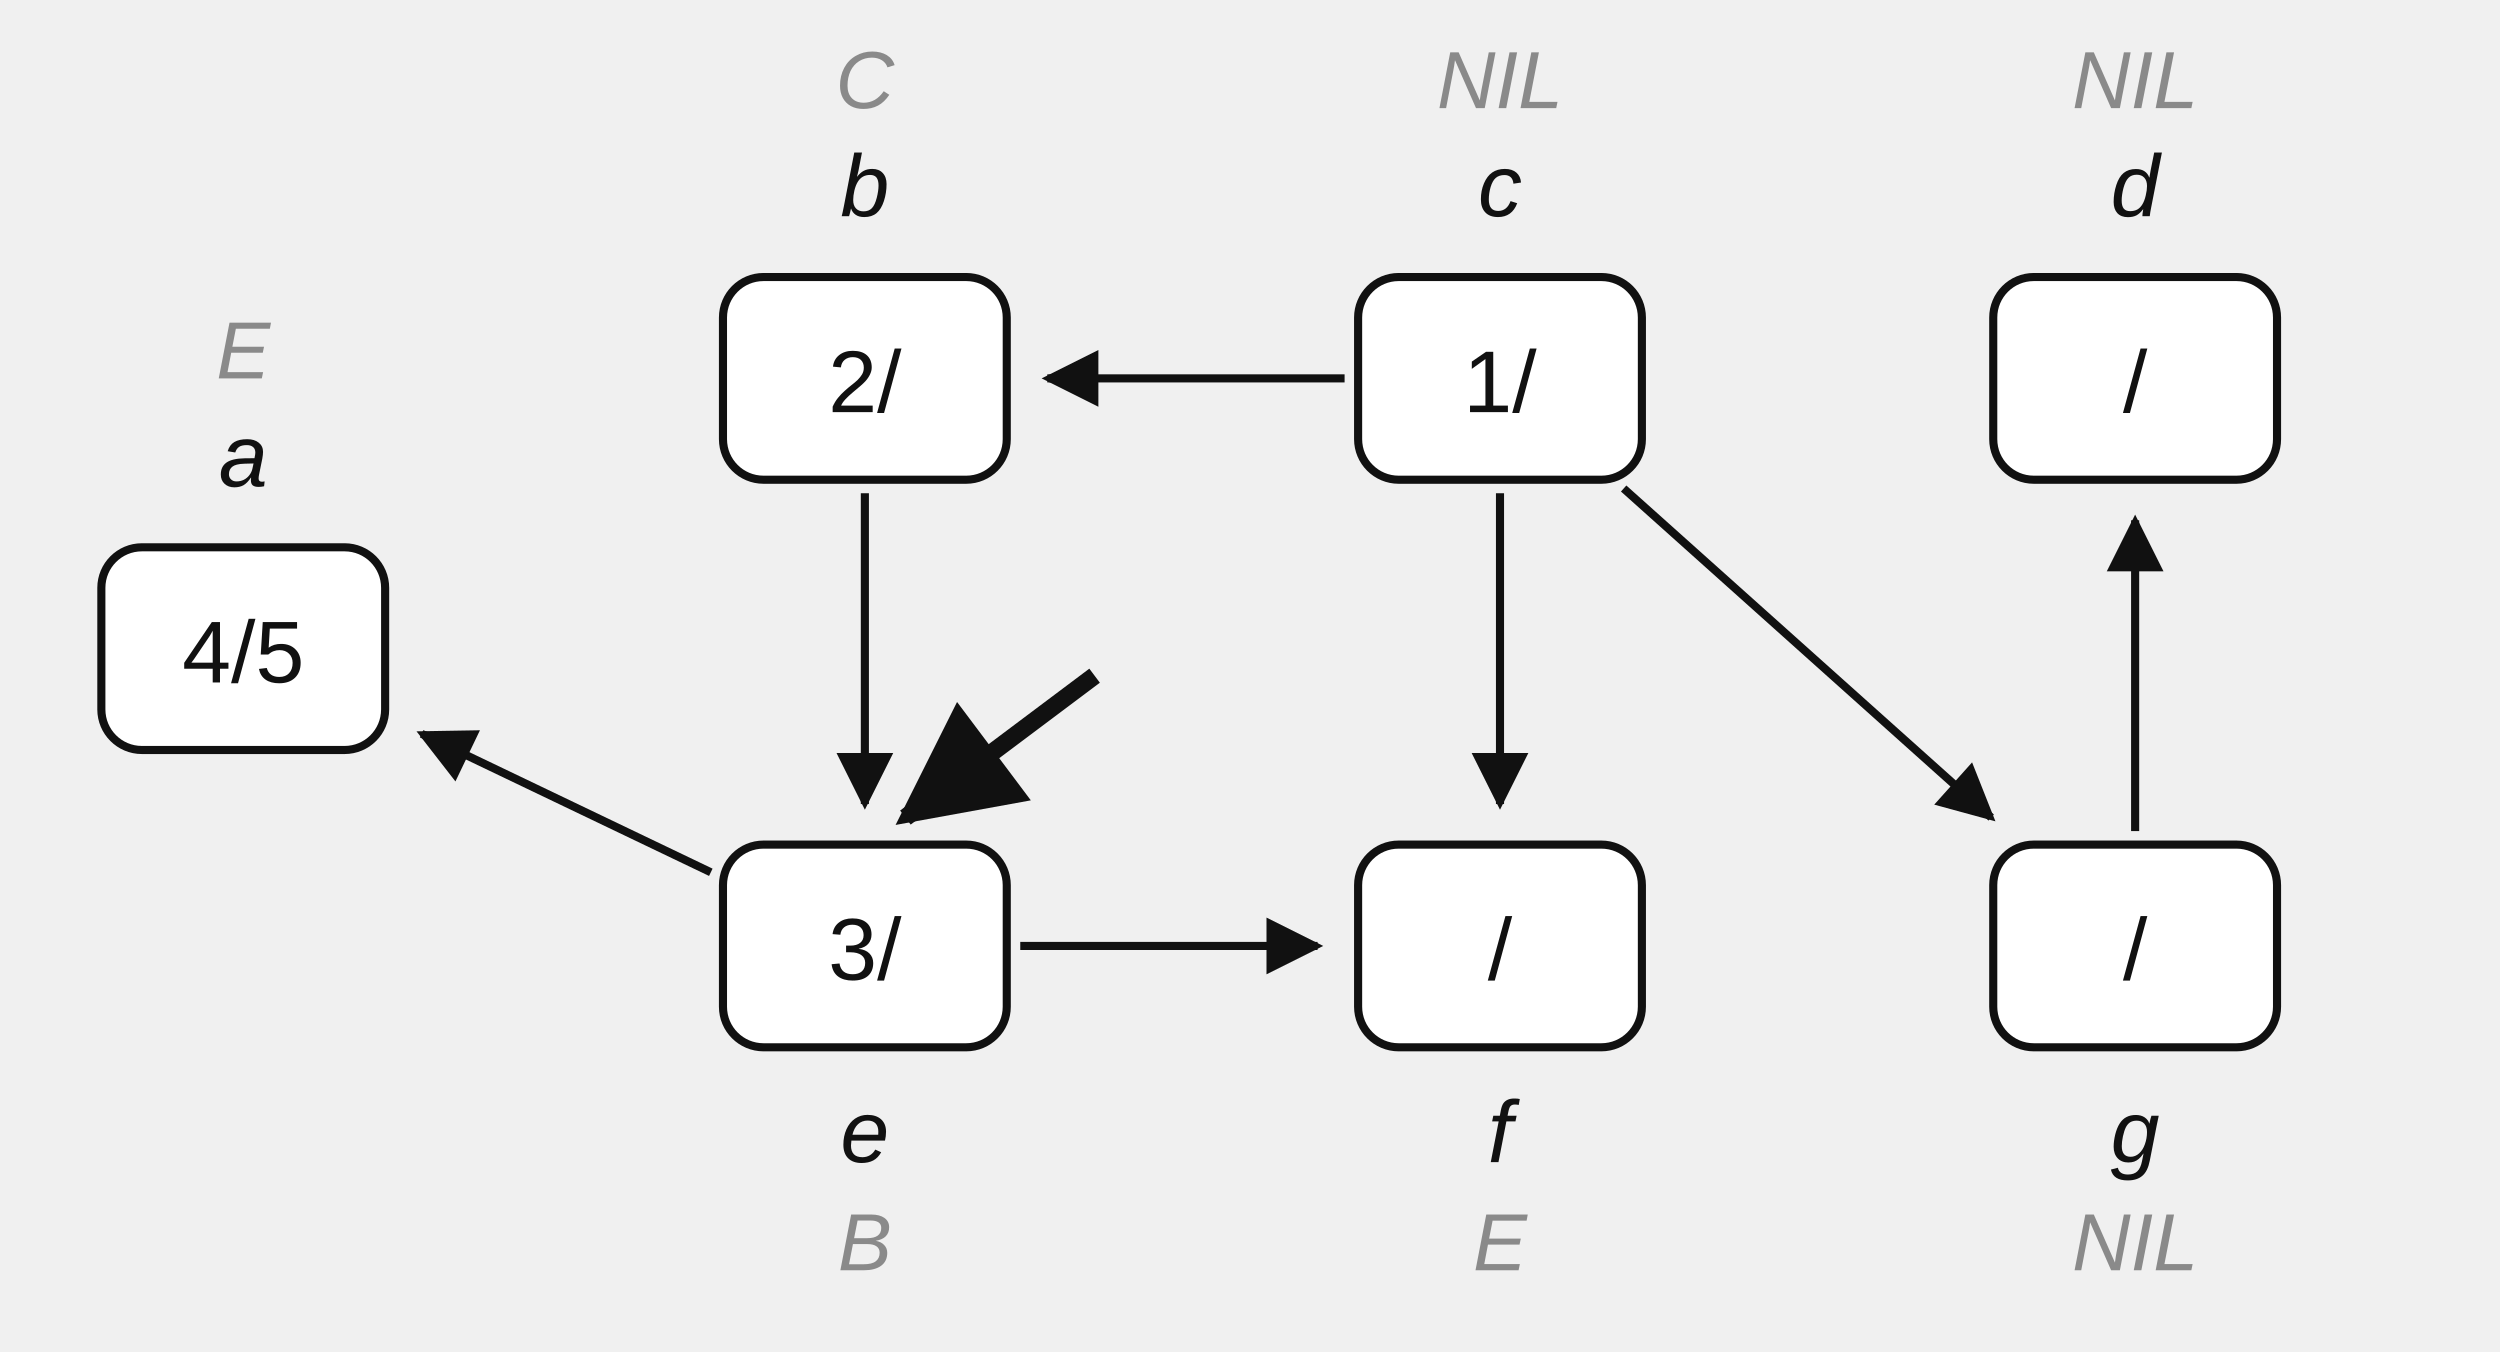
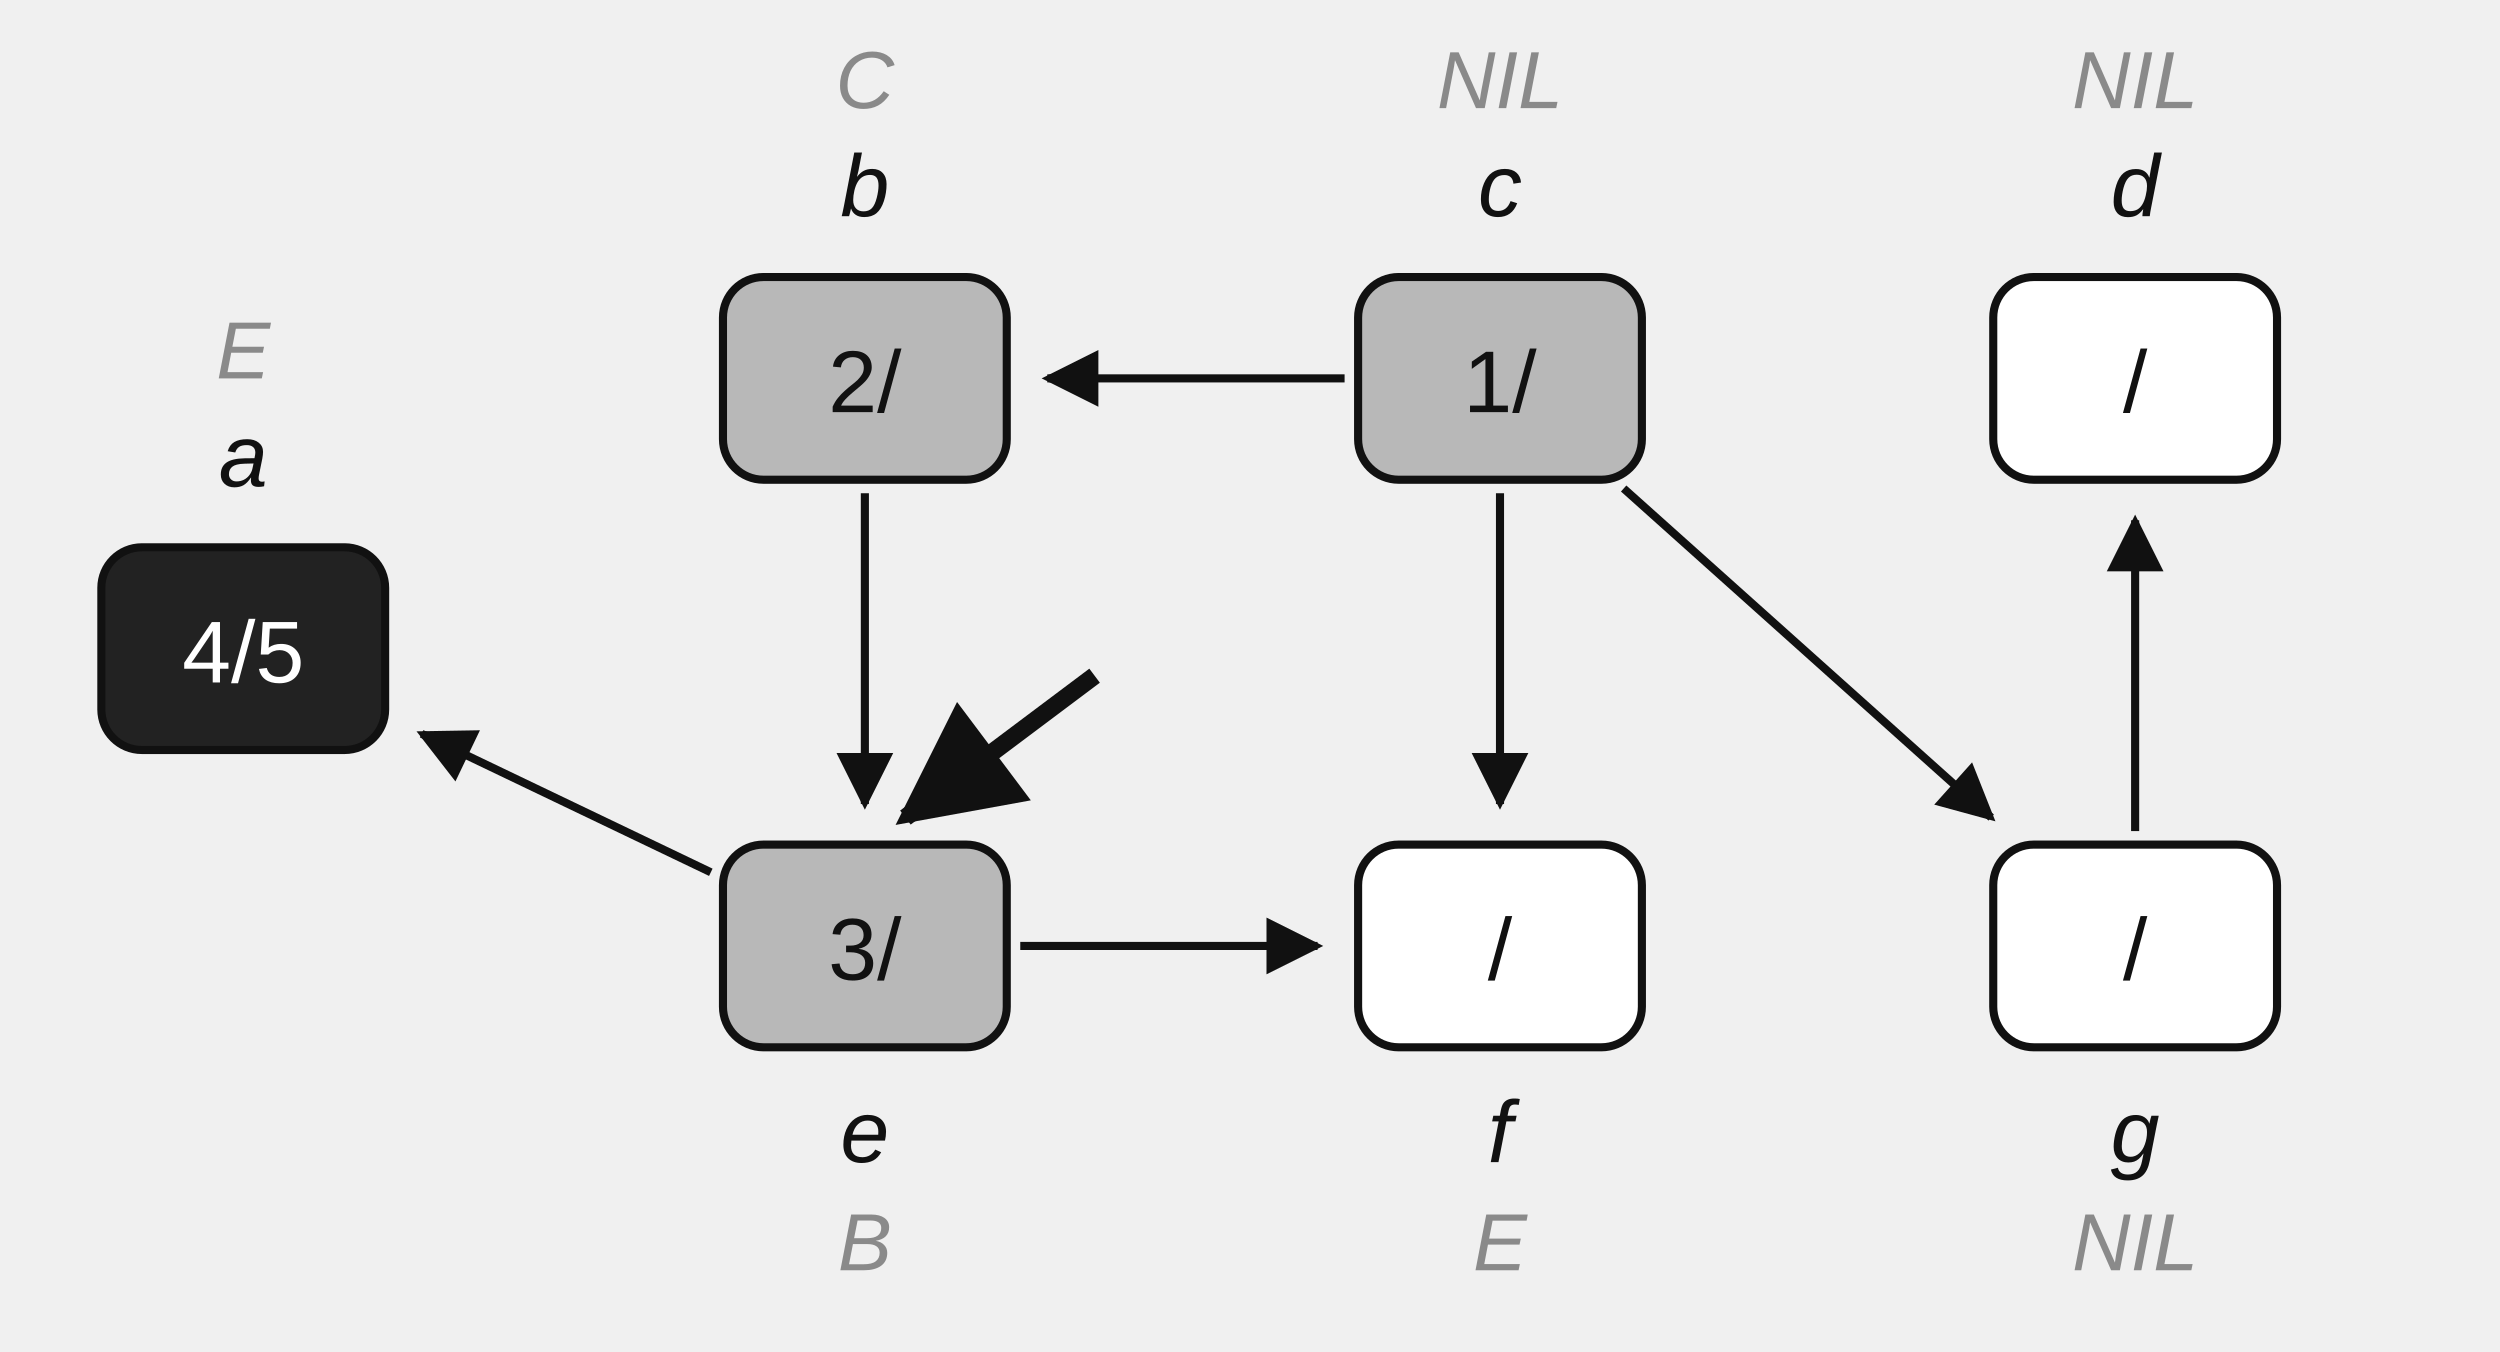
<svg xmlns="http://www.w3.org/2000/svg" viewBox="0 0 370 200" width="370" height="200" font-family="Arial, Helvetica, sans-serif">
  <defs>
    <marker id="a" viewBox="0 0 10 10" refX="9" refY="5" markerWidth="7" markerHeight="7" orient="auto-start-reverse">
      <path d="M 0 0 L 10 5 L 0 10 z" fill="#111" />
    </marker>
  </defs>
  <line x1="199.0" y1="56.0" x2="155.0" y2="56.0" stroke="#111" stroke-width="1.2" marker-end="url(#a)" />
  <line x1="222.0" y1="73.0" x2="222.0" y2="119.0" stroke="#111" stroke-width="1.2" marker-end="url(#a)" />
  <line x1="240.3" y1="72.3" x2="294.7" y2="121.0" stroke="#111" stroke-width="1.2" marker-end="url(#a)" />
  <line x1="128.0" y1="73.0" x2="128.0" y2="119.0" stroke="#111" stroke-width="1.2" marker-end="url(#a)" />
  <line x1="105.2" y1="129.1" x2="62.4" y2="108.6" stroke="#111" stroke-width="1.2" marker-end="url(#a)" />
  <line x1="151.0" y1="140.0" x2="195.0" y2="140.0" stroke="#111" stroke-width="1.2" marker-end="url(#a)" />
  <line x1="316.0" y1="123.0" x2="316.0" y2="77.0" stroke="#111" stroke-width="1.2" marker-end="url(#a)" />
-   <rect x="15.0" y="81.0" width="42" height="30" rx="6" fill="#fff" stroke="#111" stroke-width="1.2" />
-   <text x="36" y="101" text-anchor="middle" font-size="13" fill="#111" font-weight="normal" font-style="normal">4/5</text>
+   <rect x="15.0" y="81.0" width="42" height="30" rx="6" fill="#222" stroke="#111" stroke-width="1.2" />
+   <text x="36" y="101" text-anchor="middle" font-size="13" fill="#fff" font-weight="normal" font-style="normal">4/5</text>
  <text x="36" y="72" text-anchor="middle" font-size="13" fill="#111" font-weight="normal" font-style="italic">a</text>
  <text x="36" y="56" text-anchor="middle" font-size="12" fill="#8a8a8a" font-weight="normal" font-style="italic">E</text>
-   <rect x="107.0" y="41.0" width="42" height="30" rx="6" fill="#fff" stroke="#111" stroke-width="1.2" />
+   <rect x="107.0" y="41.0" width="42" height="30" rx="6" fill="#b8b8b8" stroke="#111" stroke-width="1.2" />
  <text x="128" y="61" text-anchor="middle" font-size="13" fill="#111" font-weight="normal" font-style="normal">2/</text>
  <text x="128" y="32" text-anchor="middle" font-size="13" fill="#111" font-weight="normal" font-style="italic">b</text>
  <text x="128" y="16" text-anchor="middle" font-size="12" fill="#8a8a8a" font-weight="normal" font-style="italic">C</text>
-   <rect x="201.0" y="41.0" width="42" height="30" rx="6" fill="#fff" stroke="#111" stroke-width="1.2" />
+   <rect x="201.0" y="41.0" width="42" height="30" rx="6" fill="#b8b8b8" stroke="#111" stroke-width="1.2" />
  <text x="222" y="61" text-anchor="middle" font-size="13" fill="#111" font-weight="normal" font-style="normal">1/</text>
  <text x="222" y="32" text-anchor="middle" font-size="13" fill="#111" font-weight="normal" font-style="italic">c</text>
  <text x="222" y="16" text-anchor="middle" font-size="12" fill="#8a8a8a" font-weight="normal" font-style="italic">NIL</text>
  <rect x="295.0" y="41.0" width="42" height="30" rx="6" fill="#fff" stroke="#111" stroke-width="1.2" />
  <text x="316" y="61" text-anchor="middle" font-size="13" fill="#111" font-weight="normal" font-style="normal">/</text>
  <text x="316" y="32" text-anchor="middle" font-size="13" fill="#111" font-weight="normal" font-style="italic">d</text>
  <text x="316" y="16" text-anchor="middle" font-size="12" fill="#8a8a8a" font-weight="normal" font-style="italic">NIL</text>
-   <rect x="107.0" y="125.0" width="42" height="30" rx="6" fill="#fff" stroke="#111" stroke-width="1.2" />
+   <rect x="107.0" y="125.0" width="42" height="30" rx="6" fill="#b8b8b8" stroke="#111" stroke-width="1.2" />
  <text x="128" y="145" text-anchor="middle" font-size="13" fill="#111" font-weight="normal" font-style="normal">3/</text>
  <text x="128" y="172" text-anchor="middle" font-size="13" fill="#111" font-weight="normal" font-style="italic">e</text>
  <text x="128" y="188" text-anchor="middle" font-size="12" fill="#8a8a8a" font-weight="normal" font-style="italic">B</text>
  <rect x="201.0" y="125.0" width="42" height="30" rx="6" fill="#fff" stroke="#111" stroke-width="1.2" />
  <text x="222" y="145" text-anchor="middle" font-size="13" fill="#111" font-weight="normal" font-style="normal">/</text>
  <text x="222" y="172" text-anchor="middle" font-size="13" fill="#111" font-weight="normal" font-style="italic">f</text>
  <text x="222" y="188" text-anchor="middle" font-size="12" fill="#8a8a8a" font-weight="normal" font-style="italic">E</text>
  <rect x="295.0" y="125.0" width="42" height="30" rx="6" fill="#fff" stroke="#111" stroke-width="1.2" />
  <text x="316" y="145" text-anchor="middle" font-size="13" fill="#111" font-weight="normal" font-style="normal">/</text>
  <text x="316" y="172" text-anchor="middle" font-size="13" fill="#111" font-weight="normal" font-style="italic">g</text>
  <text x="316" y="188" text-anchor="middle" font-size="12" fill="#8a8a8a" font-weight="normal" font-style="italic">NIL</text>
  <path d="M 162 100 L 134 121.0" stroke="#111" stroke-width="2.6" marker-end="url(#a)" />
</svg>
